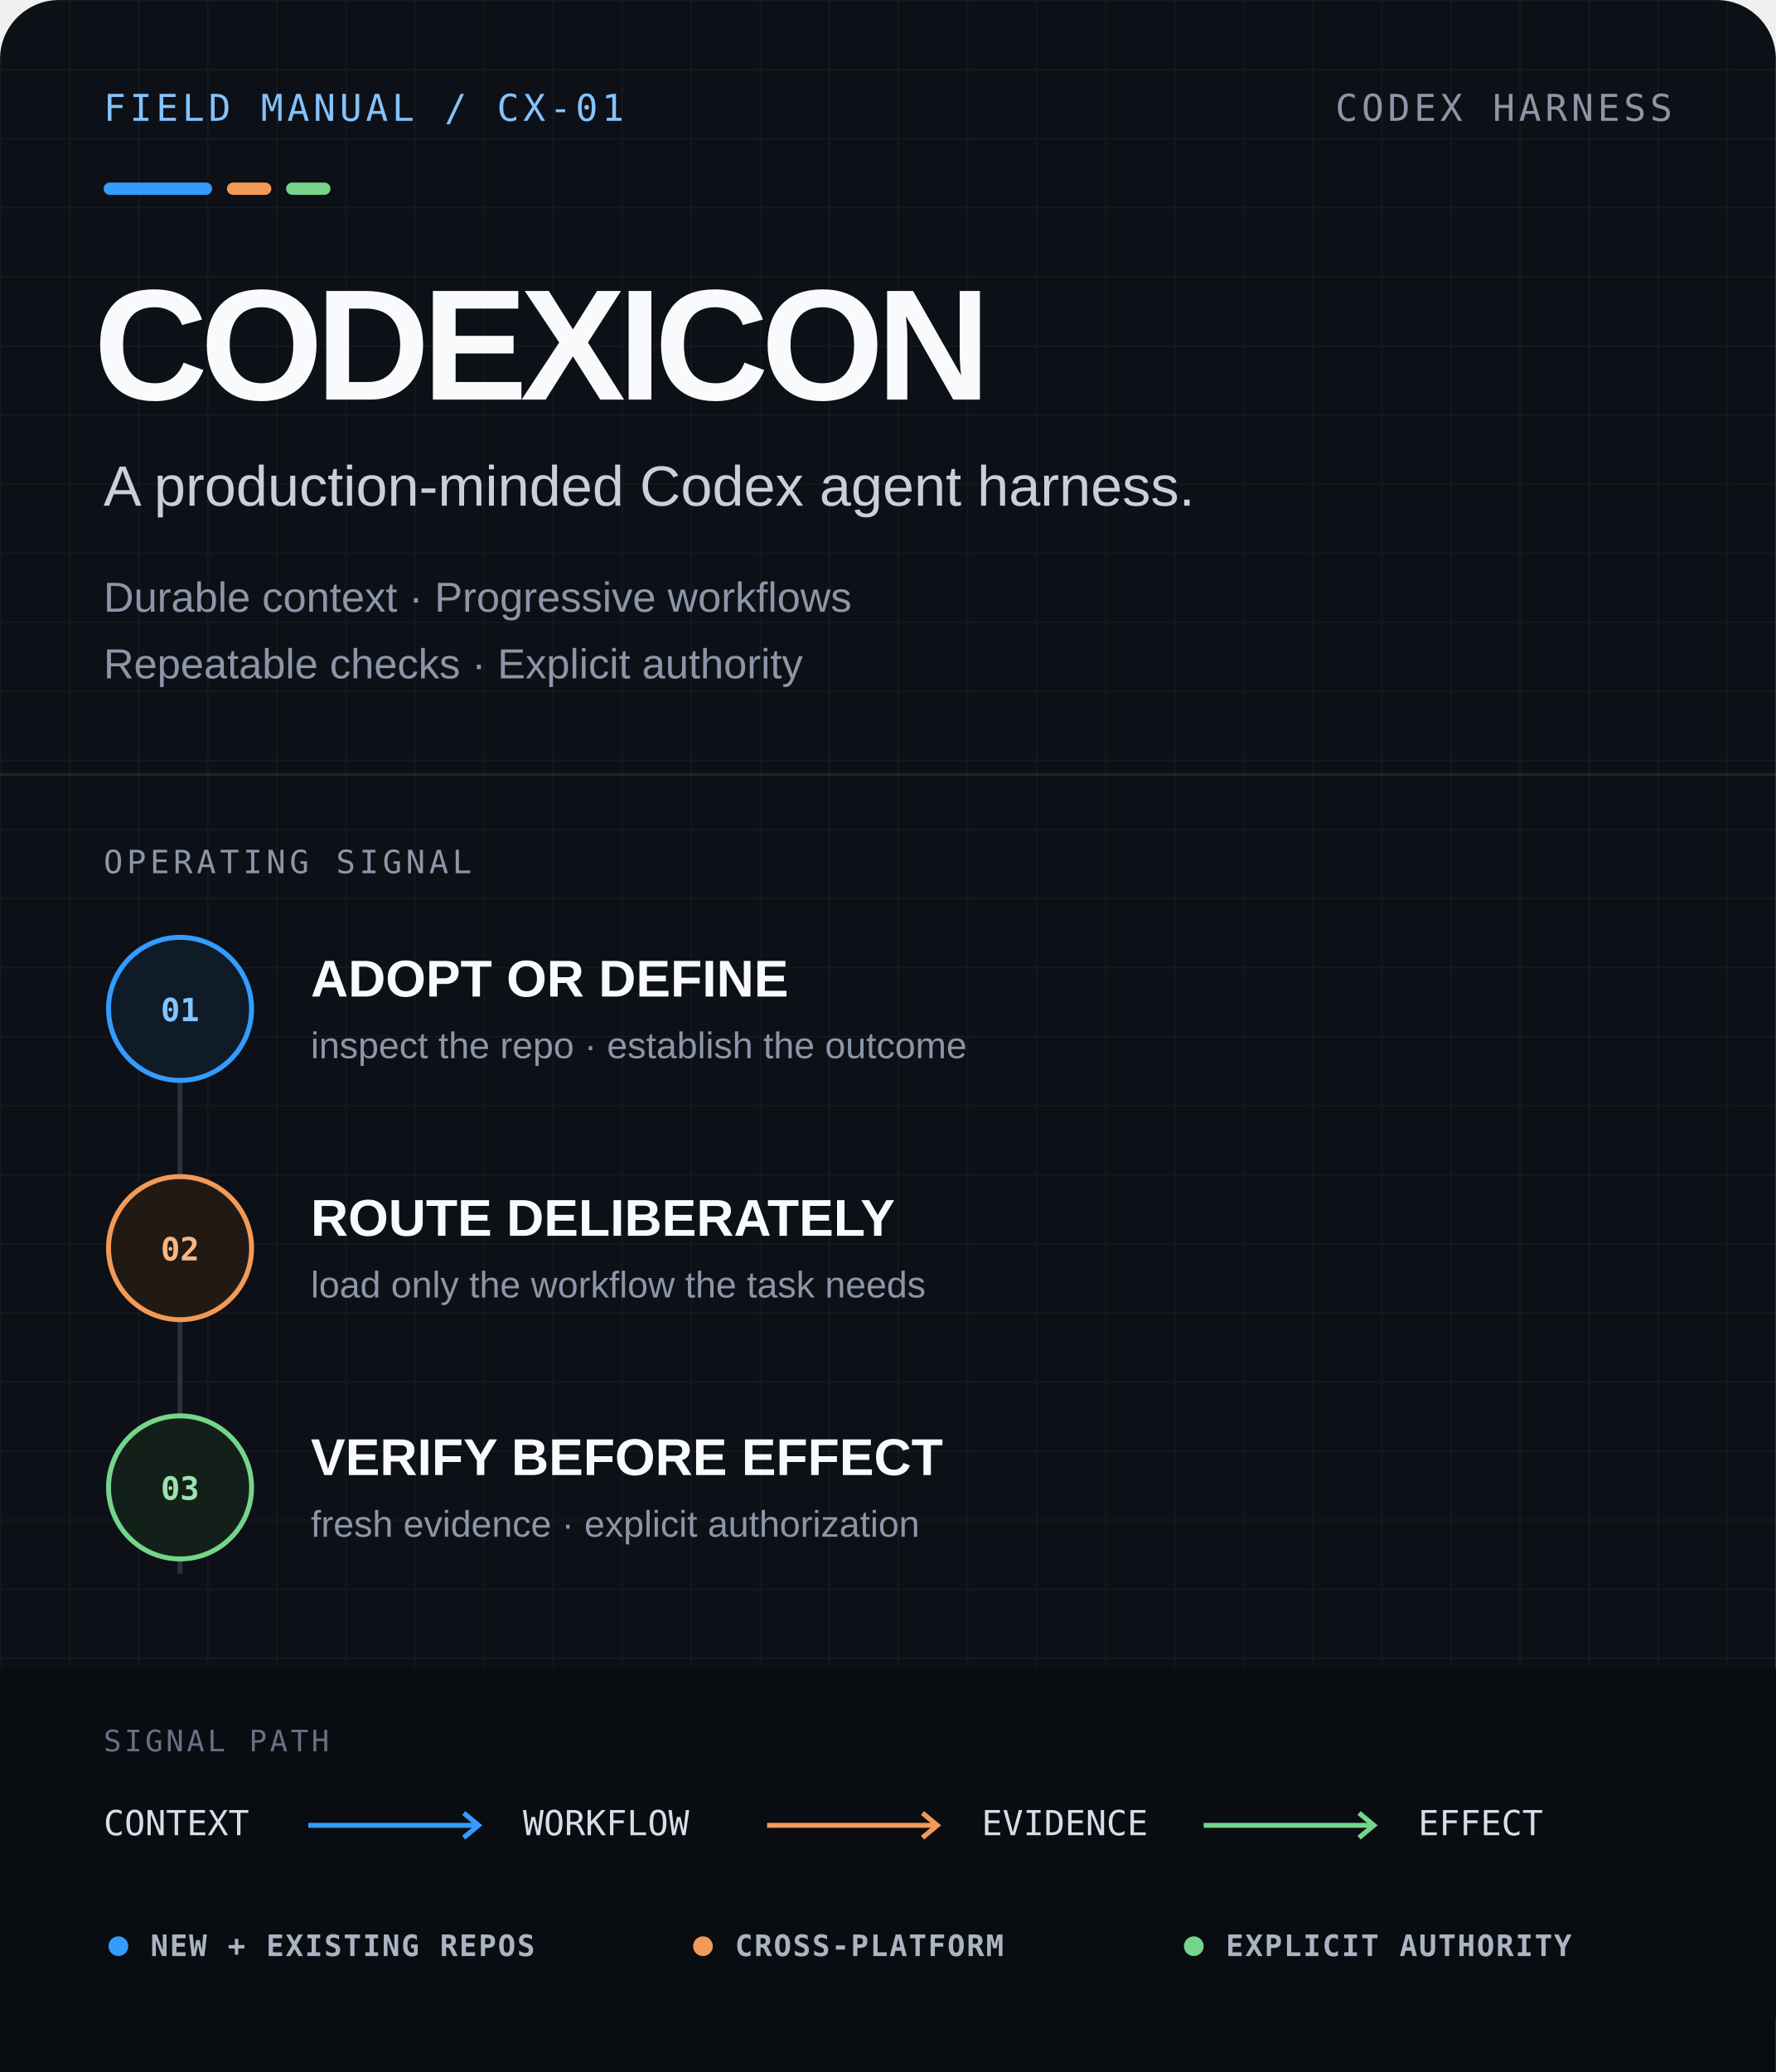
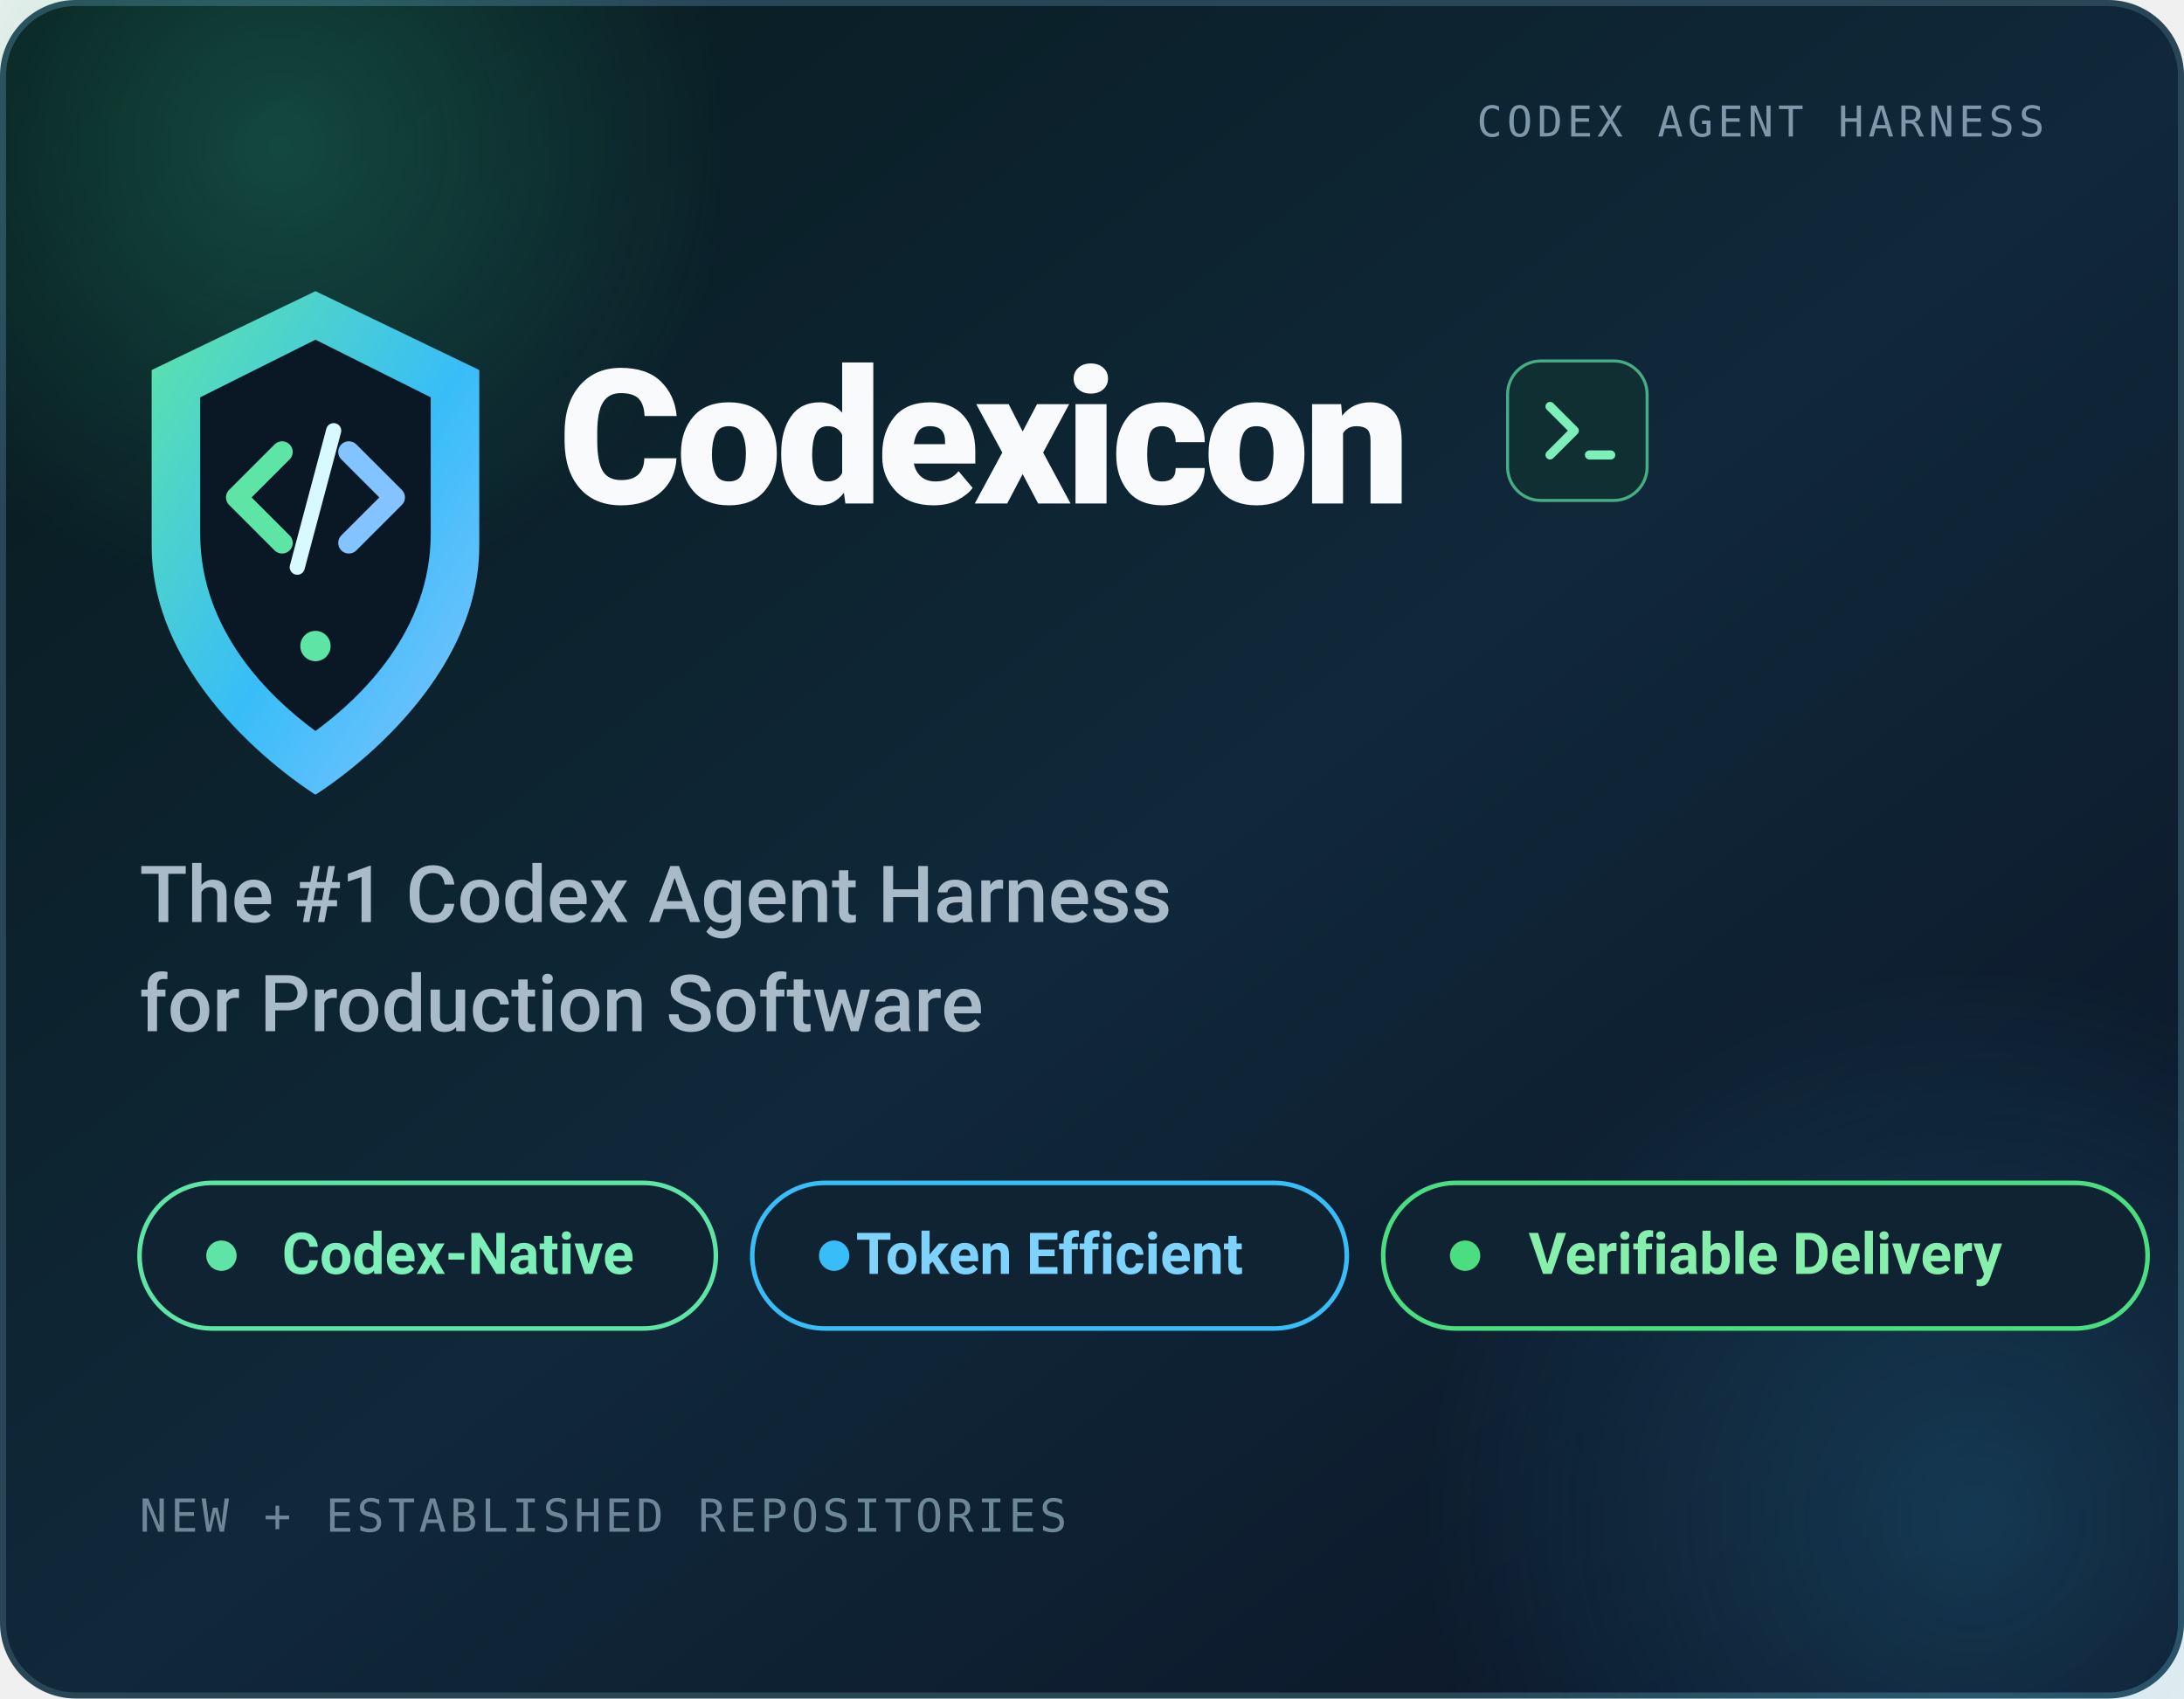
- <svg xmlns="http://www.w3.org/2000/svg" width="720" height="840" viewBox="0 0 720 840" role="img" aria-labelledby="title desc">
+ <svg xmlns="http://www.w3.org/2000/svg" width="720" height="560" viewBox="0 0 720 560" role="img" aria-labelledby="title desc">
  <defs>
-     <pattern id="grid" width="28" height="28" patternUnits="userSpaceOnUse">
-       <path d="M28 0H0V28" fill="none" stroke="#ffffff" stroke-opacity=".045" />
-     </pattern>
+     <linearGradient id="background" x1="0" y1="0" x2="1" y2="1">
+       <stop offset="0" stop-color="#071a1c" />
+       <stop offset=".52" stop-color="#10283a" />
+       <stop offset="1" stop-color="#0b1324" />
+     </linearGradient>
+     <linearGradient id="accent" x1="0" y1="0" x2="1" y2="1">
+       <stop offset="0" stop-color="#5ee5a6" />
+       <stop offset=".55" stop-color="#38bdf8" />
+       <stop offset="1" stop-color="#83c3ff" />
+     </linearGradient>
+     <radialGradient id="tealGlow">
+       <stop offset="0" stop-color="#34d399" stop-opacity=".24" />
+       <stop offset="1" stop-color="#34d399" stop-opacity="0" />
+     </radialGradient>
+     <radialGradient id="blueGlow">
+       <stop offset="0" stop-color="#38bdf8" stop-opacity=".2" />
+       <stop offset="1" stop-color="#38bdf8" stop-opacity="0" />
+     </radialGradient>
  </defs>
-   <rect width="720" height="840" rx="24" fill="#0d1016" />
-   <rect width="720" height="840" rx="24" fill="url(#grid)" />
-   <g font-family="-apple-system, BlinkMacSystemFont, 'Segoe UI', Arial, sans-serif">
-     <g font-family="ui-monospace, SFMono-Regular, Menlo, Consolas, monospace" font-size="15" letter-spacing="1.6">
-       <text x="42" y="49" fill="#83c3ff">FIELD MANUAL / CX-01</text>
-       <text x="678" y="49" fill="#8c96a8" text-anchor="end">CODEX HARNESS</text>
+   <rect x="1" y="1" width="718" height="558" rx="24" fill="url(#background)" stroke="#294657" stroke-width="2" />
+   <circle cx="92" cy="48" r="150" fill="url(#tealGlow)" />
+   <circle cx="650" cy="500" r="180" fill="url(#blueGlow)" />
+   <text x="674" y="45" fill="#7f98a9" font-family="ui-monospace, SFMono-Regular, Menlo, Consolas, monospace" font-size="14" letter-spacing="1.5" text-anchor="end">CODEX AGENT HARNESS</text>
+   <g transform="translate(46 92)">
+     <path d="M58 4L112 30V88C112 137 58 170 58 170S4 137 4 88V30Z" fill="url(#accent)" />
+     <path d="M58 20L96 39V84C96 116 73 138 58 149C43 138 20 116 20 84V39Z" fill="#091824" />
+     <path d="M47 57L32 72L47 87" fill="none" stroke="#5ee5a6" stroke-width="7" stroke-linecap="round" stroke-linejoin="round" />
+     <path d="M69 57L84 72L69 87" fill="none" stroke="#83c3ff" stroke-width="7" stroke-linecap="round" stroke-linejoin="round" />
+     <path d="M64 50L52 95" stroke="#d7f9ff" stroke-width="5" stroke-linecap="round" />
+     <circle cx="58" cy="121" r="5" fill="#5ee5a6" />
+   </g>
+   <g font-family="-apple-system, BlinkMacSystemFont, 'Segoe UI', Roboto, Arial, sans-serif">
+     <text x="184" y="166" fill="#f8fafc" font-size="62" font-weight="800" letter-spacing="-1.8">Codexicon</text>
+     <g transform="translate(497 119)">
+       <rect width="46" height="46" rx="11" fill="#102f32" stroke="#5ee5a6" stroke-opacity=".7" />
+       <path d="M14 15L22 23L14 31M27 31H34" fill="none" stroke="#7cf0b8" stroke-width="3" stroke-linecap="round" stroke-linejoin="round" />
    </g>
-     <rect x="42" y="74" width="44" height="5" rx="2.5" fill="#339cff" />
-     <rect x="92" y="74" width="18" height="5" rx="2.5" fill="#f39a56" />
-     <rect x="116" y="74" width="18" height="5" rx="2.5" fill="#74d58b" />
-     <text x="38" y="162" fill="#f8fafc" font-size="64" font-weight="760" letter-spacing="-3">CODEXICON</text>
-     <text x="42" y="205" fill="#c8d0dc" font-size="23" font-weight="520">A production-minded Codex agent harness.</text>
-     <text x="42" y="248" fill="#8c96a8" font-size="17">Durable context · Progressive workflows</text>
-     <text x="42" y="275" fill="#8c96a8" font-size="17">Repeatable checks · Explicit authority</text>
-     <path d="M0 314H720" stroke="#ffffff" stroke-opacity=".08" />
-     <text x="42" y="354" fill="#8c96a8" font-family="ui-monospace, SFMono-Regular, Menlo, Consolas, monospace" font-size="13" letter-spacing="1.6">OPERATING SIGNAL</text>
-     <path d="M73 394V638" stroke="#283342" stroke-width="2" />
-     <g transform="translate(42 378)">
-       <circle cx="31" cy="31" r="29" fill="#101b28" stroke="#339cff" stroke-width="2" />
-       <text x="31" y="36" text-anchor="middle" fill="#83c3ff" font-family="ui-monospace, SFMono-Regular, Menlo, Consolas, monospace" font-size="13" font-weight="700">01</text>
-       <text x="84" y="26" fill="#f8fafc" font-size="21" font-weight="700">ADOPT OR DEFINE</text>
-       <text x="84" y="51" fill="#8c96a8" font-size="15">inspect the repo · establish the outcome</text>
+     <text x="46" y="304" fill="#a9bac8" font-size="26" font-weight="520">The #1 Codex Agent Harness</text>
+     <text x="46" y="340" fill="#a9bac8" font-size="26" font-weight="520">for Production Software</text>
+     <g transform="translate(46 390)" font-size="19" font-weight="650">
+       <rect width="190" height="48" rx="24" fill="#102332" stroke="#5ee5a6" stroke-width="1.5" />
+       <circle cx="27" cy="24" r="5" fill="#5ee5a6" />
+       <text x="105" y="30" fill="#7cf0b8" text-anchor="middle">Codex-Native</text>
+       <rect x="202" width="196" height="48" rx="24" fill="#102332" stroke="#38bdf8" stroke-width="1.5" />
+       <circle cx="229" cy="24" r="5" fill="#38bdf8" />
+       <text x="300" y="30" fill="#7dd3fc" text-anchor="middle">Token Efficient</text>
+       <rect x="410" width="252" height="48" rx="24" fill="#102332" stroke="#4ade80" stroke-width="1.5" />
+       <circle cx="437" cy="24" r="5" fill="#4ade80" />
+       <text x="536" y="30" fill="#86efac" text-anchor="middle">Verifiable Delivery</text>
    </g>
-     <g transform="translate(42 475)">
-       <circle cx="31" cy="31" r="29" fill="#211a14" stroke="#f39a56" stroke-width="2" />
-       <text x="31" y="36" text-anchor="middle" fill="#f6b783" font-family="ui-monospace, SFMono-Regular, Menlo, Consolas, monospace" font-size="13" font-weight="700">02</text>
-       <text x="84" y="26" fill="#f8fafc" font-size="21" font-weight="700">ROUTE DELIBERATELY</text>
-       <text x="84" y="51" fill="#8c96a8" font-size="15">load only the workflow the task needs</text>
-     </g>
-     <g transform="translate(42 572)">
-       <circle cx="31" cy="31" r="29" fill="#132019" stroke="#74d58b" stroke-width="2" />
-       <text x="31" y="36" text-anchor="middle" fill="#9ee1ad" font-family="ui-monospace, SFMono-Regular, Menlo, Consolas, monospace" font-size="13" font-weight="700">03</text>
-       <text x="84" y="26" fill="#f8fafc" font-size="21" font-weight="700">VERIFY BEFORE EFFECT</text>
-       <text x="84" y="51" fill="#8c96a8" font-size="15">fresh evidence · explicit authorization</text>
-     </g>
-     <g transform="translate(0 676)" font-family="ui-monospace, SFMono-Regular, Menlo, Consolas, monospace">
-       <rect width="720" height="164" fill="#090c11" />
-       <text x="42" y="34" fill="#667184" font-size="12" letter-spacing="1.2">SIGNAL PATH</text>
-       <text x="42" y="68" fill="#d8dee8" font-size="14">CONTEXT</text>
-       <path d="M125 64H194" stroke="#339cff" stroke-width="2" />
-       <path d="M188 59L194 64L188 69" fill="none" stroke="#339cff" stroke-width="2" />
-       <text x="212" y="68" fill="#d8dee8" font-size="14">WORKFLOW</text>
-       <path d="M311 64H380" stroke="#f39a56" stroke-width="2" />
-       <path d="M374 59L380 64L374 69" fill="none" stroke="#f39a56" stroke-width="2" />
-       <text x="398" y="68" fill="#d8dee8" font-size="14">EVIDENCE</text>
-       <path d="M488 64H557" stroke="#74d58b" stroke-width="2" />
-       <path d="M551 59L557 64L551 69" fill="none" stroke="#74d58b" stroke-width="2" />
-       <text x="575" y="68" fill="#d8dee8" font-size="14">EFFECT</text>
-       <g transform="translate(42 101)" font-size="12" font-weight="700" letter-spacing=".6">
-         <circle cx="6" cy="12" r="4" fill="#339cff" />
-         <text x="19" y="16" fill="#aab4c3">NEW + EXISTING REPOS</text>
-         <circle cx="243" cy="12" r="4" fill="#f39a56" />
-         <text x="256" y="16" fill="#aab4c3">CROSS-PLATFORM</text>
-         <circle cx="442" cy="12" r="4" fill="#74d58b" />
-         <text x="455" y="16" fill="#aab4c3">EXPLICIT AUTHORITY</text>
-       </g>
-     </g>
+     <text x="46" y="505" fill="#6e8797" font-family="ui-monospace, SFMono-Regular, Menlo, Consolas, monospace" font-size="15" letter-spacing="1.2">NEW + ESTABLISHED REPOSITORIES</text>
  </g>
</svg>
